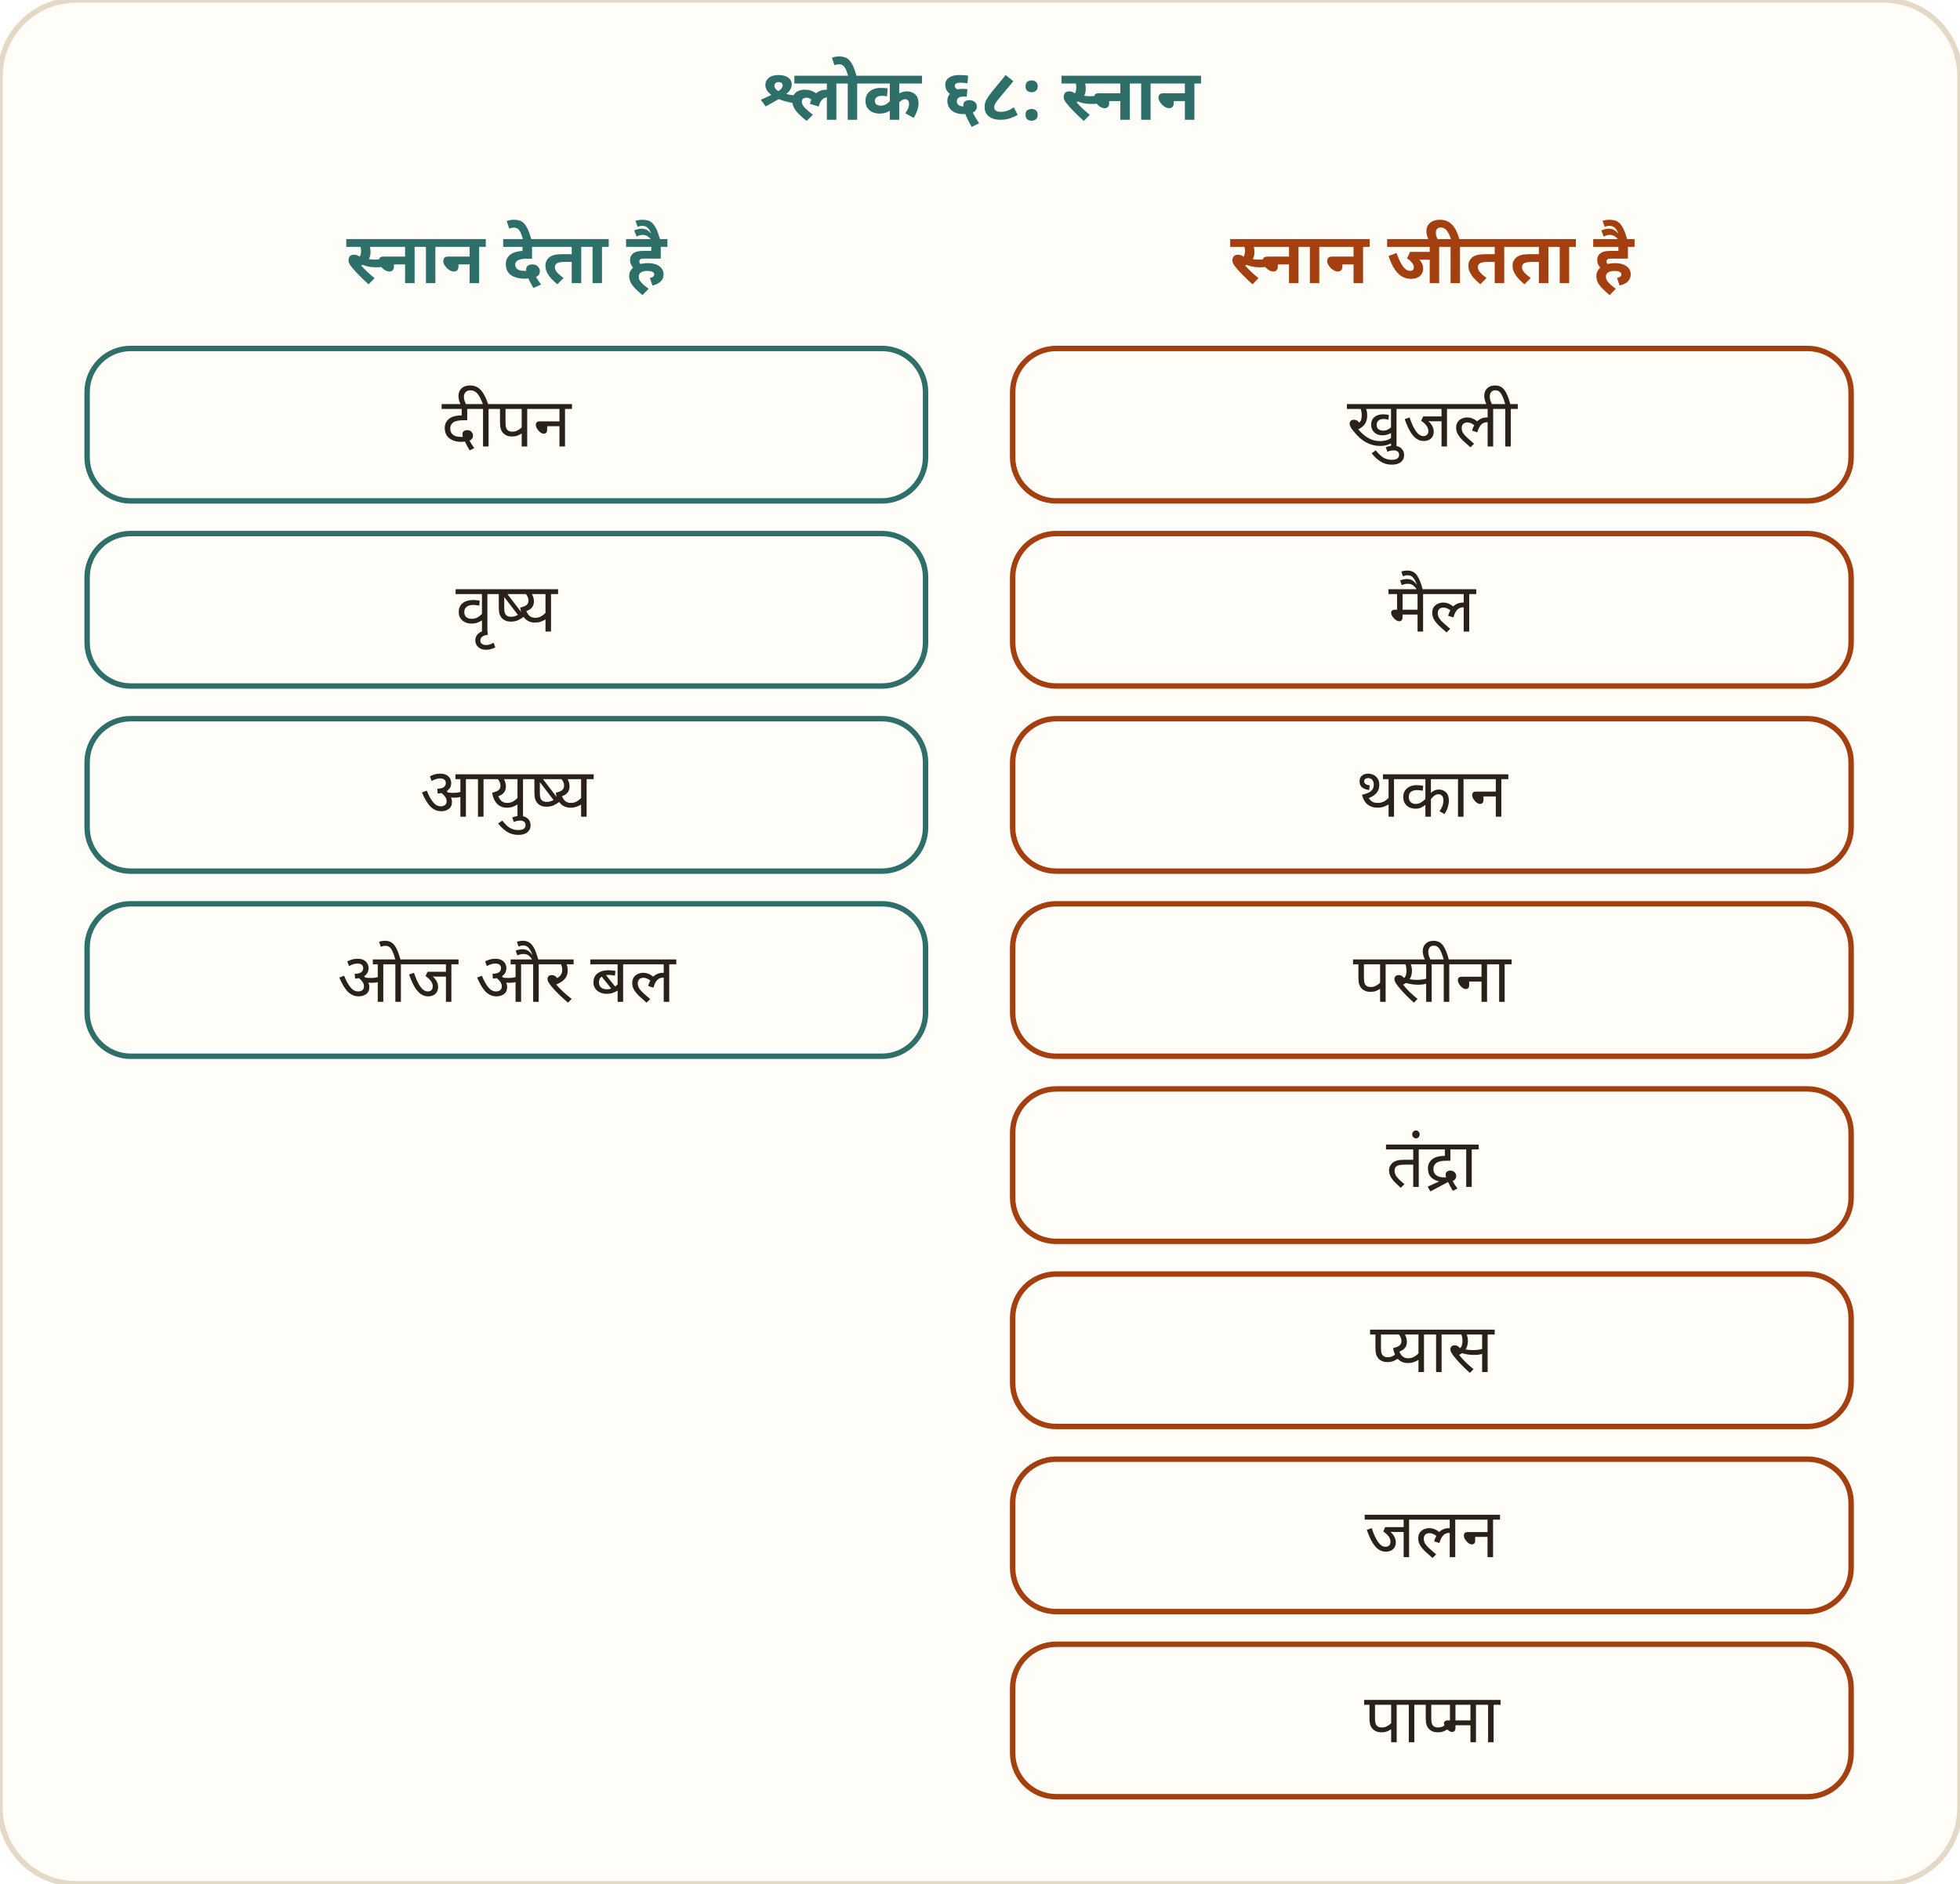
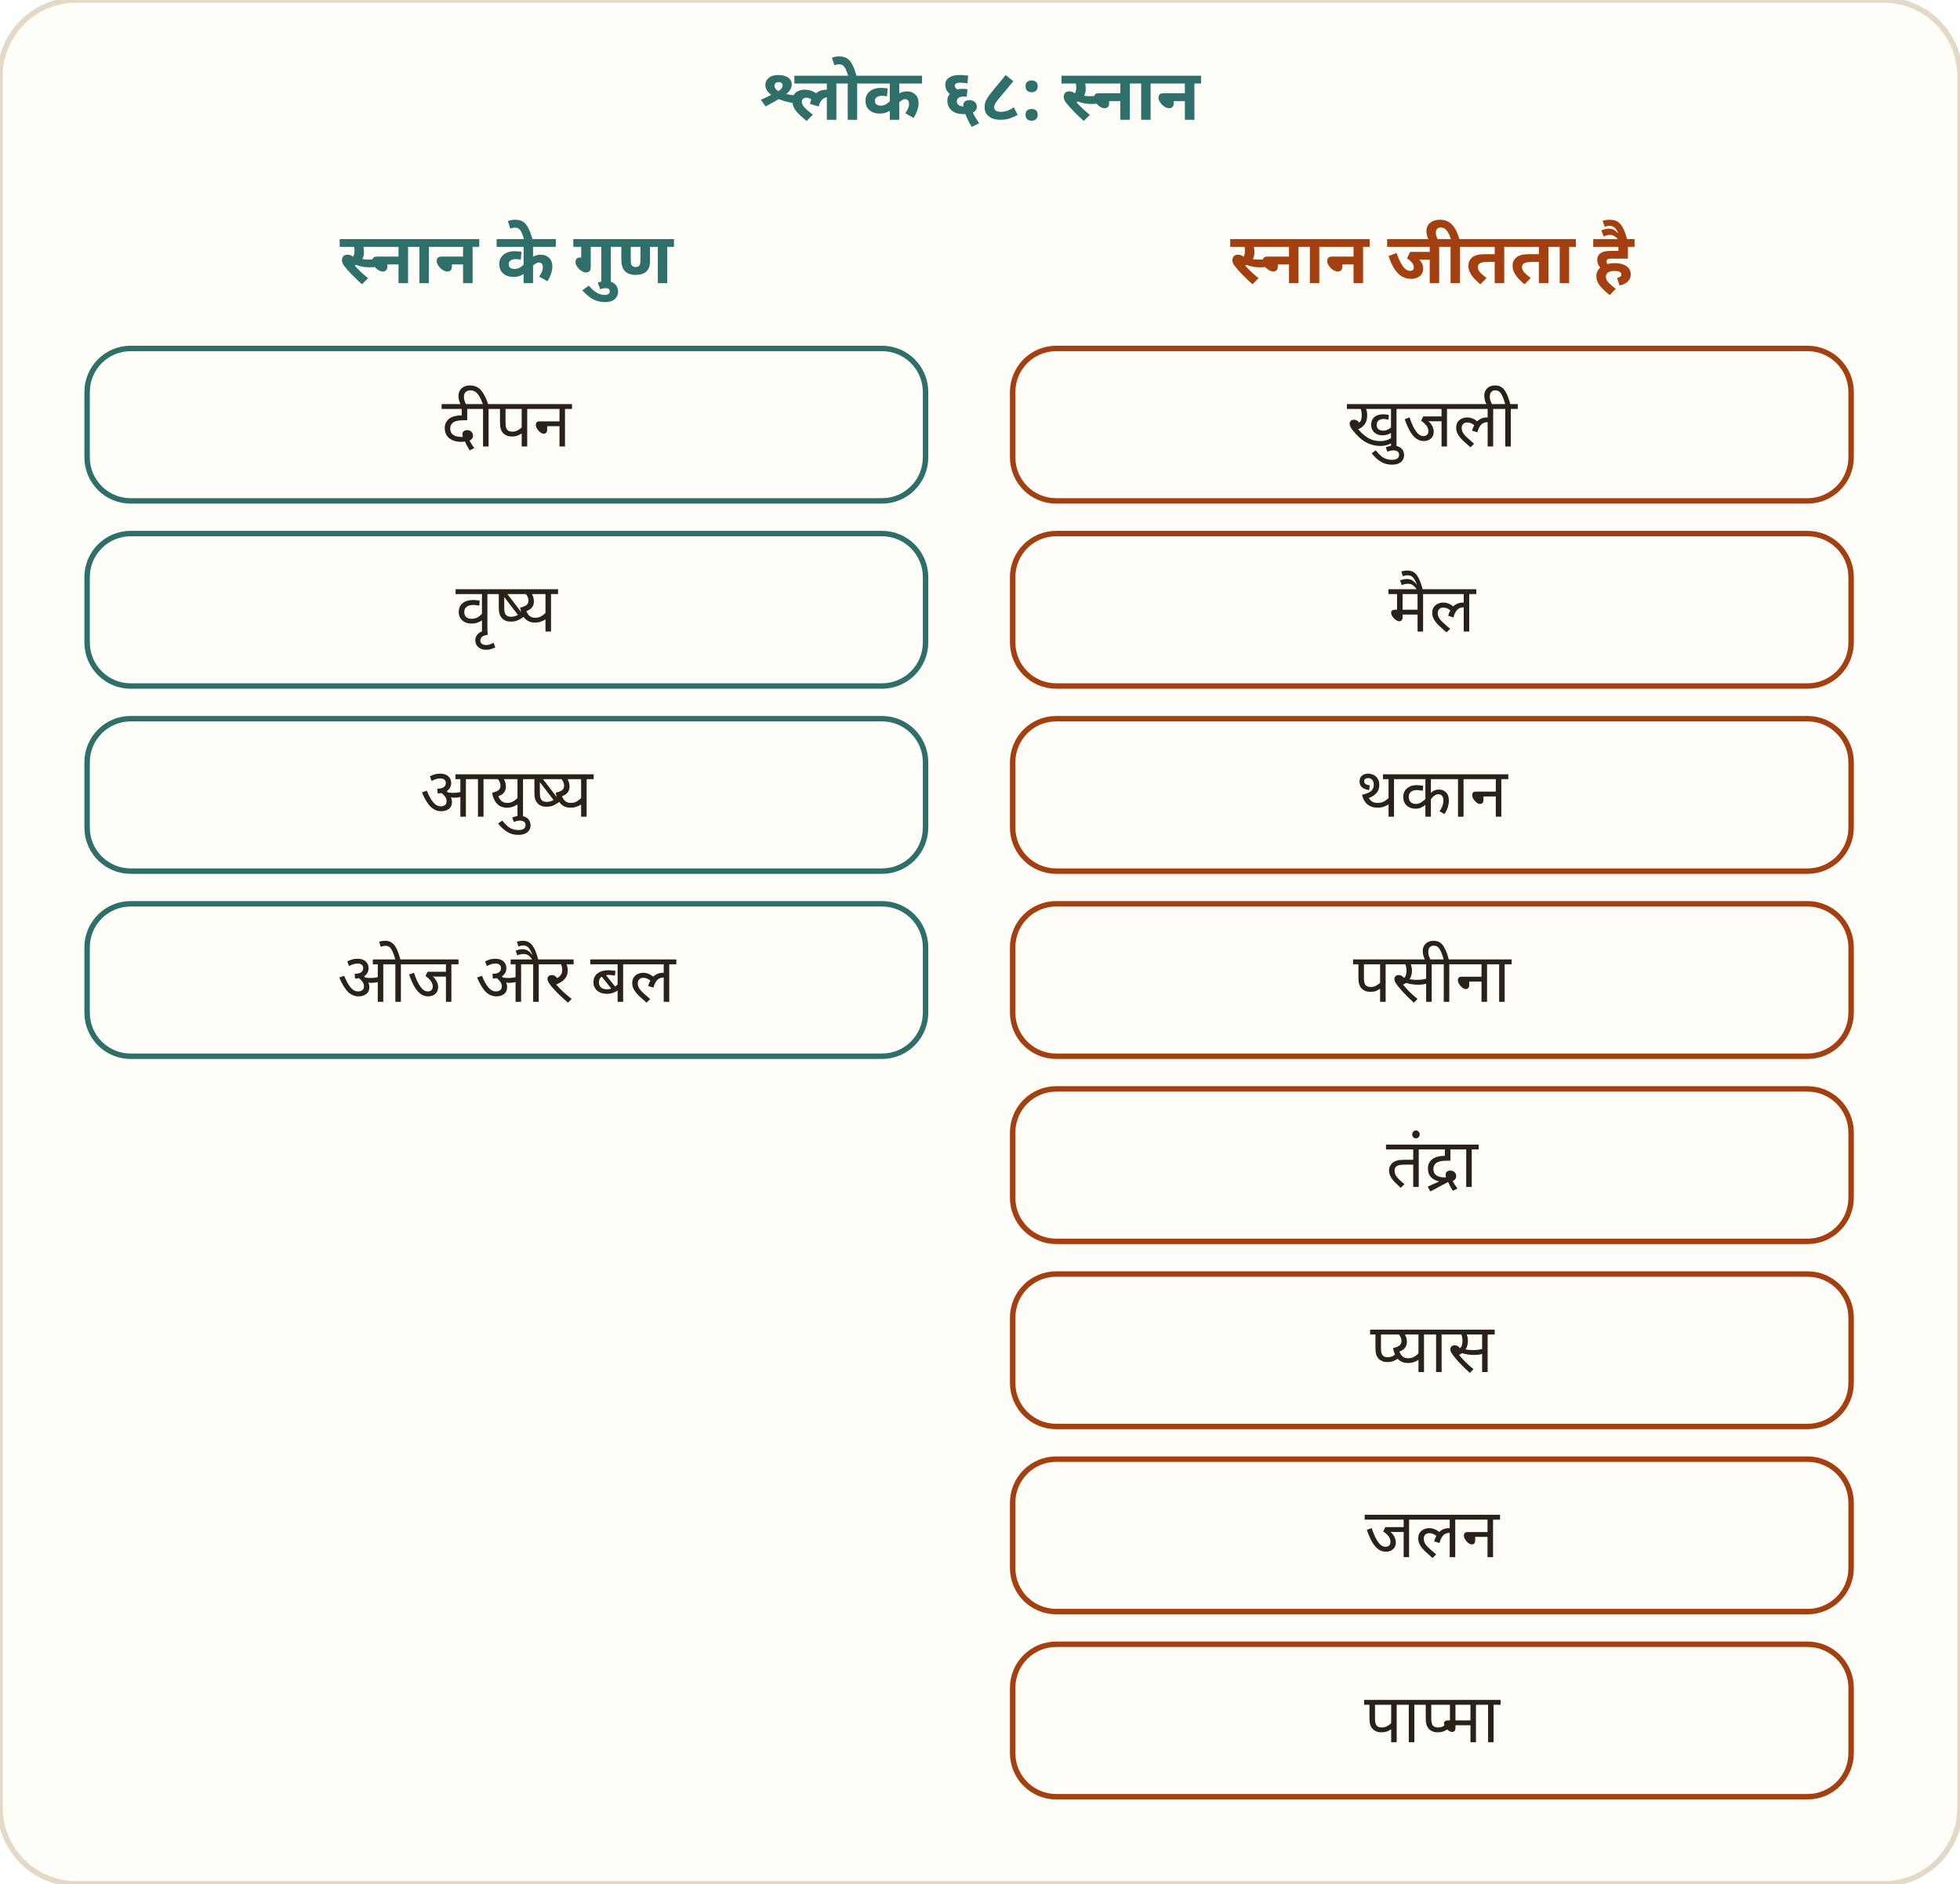
<svg xmlns="http://www.w3.org/2000/svg" viewBox="0 0 360 346" role="img">
  <rect width="360" height="346" rx="14" fill="#fffdf8" stroke="#e4d9c6" />
  <text x="180" y="22" font-family="'Noto Sans Devanagari','Mukta','Nirmala UI','Mangal',sans-serif" font-size="13" font-weight="700" fill="#2f6f6a" text-anchor="middle">श्लोक ६८: स्नान</text>
-   <text x="93" y="52" font-family="'Noto Sans Devanagari','Mukta','Nirmala UI','Mangal',sans-serif" font-size="13" font-weight="700" fill="#2f6f6a" text-anchor="middle">स्नान देता है</text>
+   <text x="93" y="52" font-family="'Noto Sans Devanagari','Mukta','Nirmala UI','Mangal',sans-serif" font-size="13" font-weight="700" fill="#2f6f6a" text-anchor="middle">स्नान के गुण</text>
  <rect x="16" y="64" width="154" height="28" rx="8" fill="#fffdf8" stroke="#2f6f6a" />
  <text x="93.0" y="82.0" font-family="'Noto Sans Devanagari','Mukta','Nirmala UI','Mangal',sans-serif" font-size="12.5" font-weight="500" fill="#2a2118" text-anchor="middle">दीपन</text>
  <rect x="16" y="98" width="154" height="28" rx="8" fill="#fffdf8" stroke="#2f6f6a" />
  <text x="93.0" y="116.0" font-family="'Noto Sans Devanagari','Mukta','Nirmala UI','Mangal',sans-serif" font-size="12.5" font-weight="500" fill="#2a2118" text-anchor="middle">वृष्य</text>
  <rect x="16" y="132" width="154" height="28" rx="8" fill="#fffdf8" stroke="#2f6f6a" />
  <text x="93.0" y="150.0" font-family="'Noto Sans Devanagari','Mukta','Nirmala UI','Mangal',sans-serif" font-size="12.5" font-weight="500" fill="#2a2118" text-anchor="middle">आयुष्य</text>
  <rect x="16" y="166" width="154" height="28" rx="8" fill="#fffdf8" stroke="#2f6f6a" />
  <text x="93.0" y="184.0" font-family="'Noto Sans Devanagari','Mukta','Nirmala UI','Mangal',sans-serif" font-size="12.5" font-weight="500" fill="#2a2118" text-anchor="middle">ओज और बल</text>
  <text x="263" y="52" font-family="'Noto Sans Devanagari','Mukta','Nirmala UI','Mangal',sans-serif" font-size="13" font-weight="700" fill="#a4400f" text-anchor="middle">स्नान जीतता है</text>
  <rect x="186" y="64" width="154" height="28" rx="8" fill="#fffdf8" stroke="#a4400f" />
  <text x="263.0" y="82.0" font-family="'Noto Sans Devanagari','Mukta','Nirmala UI','Mangal',sans-serif" font-size="12.5" font-weight="500" fill="#2a2118" text-anchor="middle">खुजली</text>
  <rect x="186" y="98" width="154" height="28" rx="8" fill="#fffdf8" stroke="#a4400f" />
  <text x="263.0" y="116.0" font-family="'Noto Sans Devanagari','Mukta','Nirmala UI','Mangal',sans-serif" font-size="12.5" font-weight="500" fill="#2a2118" text-anchor="middle">मैल</text>
  <rect x="186" y="132" width="154" height="28" rx="8" fill="#fffdf8" stroke="#a4400f" />
  <text x="263.0" y="150.0" font-family="'Noto Sans Devanagari','Mukta','Nirmala UI','Mangal',sans-serif" font-size="12.5" font-weight="500" fill="#2a2118" text-anchor="middle">थकान</text>
  <rect x="186" y="166" width="154" height="28" rx="8" fill="#fffdf8" stroke="#a4400f" />
  <text x="263.0" y="184.0" font-family="'Noto Sans Devanagari','Mukta','Nirmala UI','Mangal',sans-serif" font-size="12.5" font-weight="500" fill="#2a2118" text-anchor="middle">पसीना</text>
  <rect x="186" y="200" width="154" height="28" rx="8" fill="#fffdf8" stroke="#a4400f" />
  <text x="263.0" y="218.0" font-family="'Noto Sans Devanagari','Mukta','Nirmala UI','Mangal',sans-serif" font-size="12.5" font-weight="500" fill="#2a2118" text-anchor="middle">तंद्रा</text>
  <rect x="186" y="234" width="154" height="28" rx="8" fill="#fffdf8" stroke="#a4400f" />
  <text x="263.0" y="252.0" font-family="'Noto Sans Devanagari','Mukta','Nirmala UI','Mangal',sans-serif" font-size="12.5" font-weight="500" fill="#2a2118" text-anchor="middle">प्यास</text>
  <rect x="186" y="268" width="154" height="28" rx="8" fill="#fffdf8" stroke="#a4400f" />
  <text x="263.0" y="286.0" font-family="'Noto Sans Devanagari','Mukta','Nirmala UI','Mangal',sans-serif" font-size="12.5" font-weight="500" fill="#2a2118" text-anchor="middle">जलन</text>
  <rect x="186" y="302" width="154" height="28" rx="8" fill="#fffdf8" stroke="#a4400f" />
  <text x="263.0" y="320.0" font-family="'Noto Sans Devanagari','Mukta','Nirmala UI','Mangal',sans-serif" font-size="12.5" font-weight="500" fill="#2a2118" text-anchor="middle">पाप्मा</text>
</svg>
